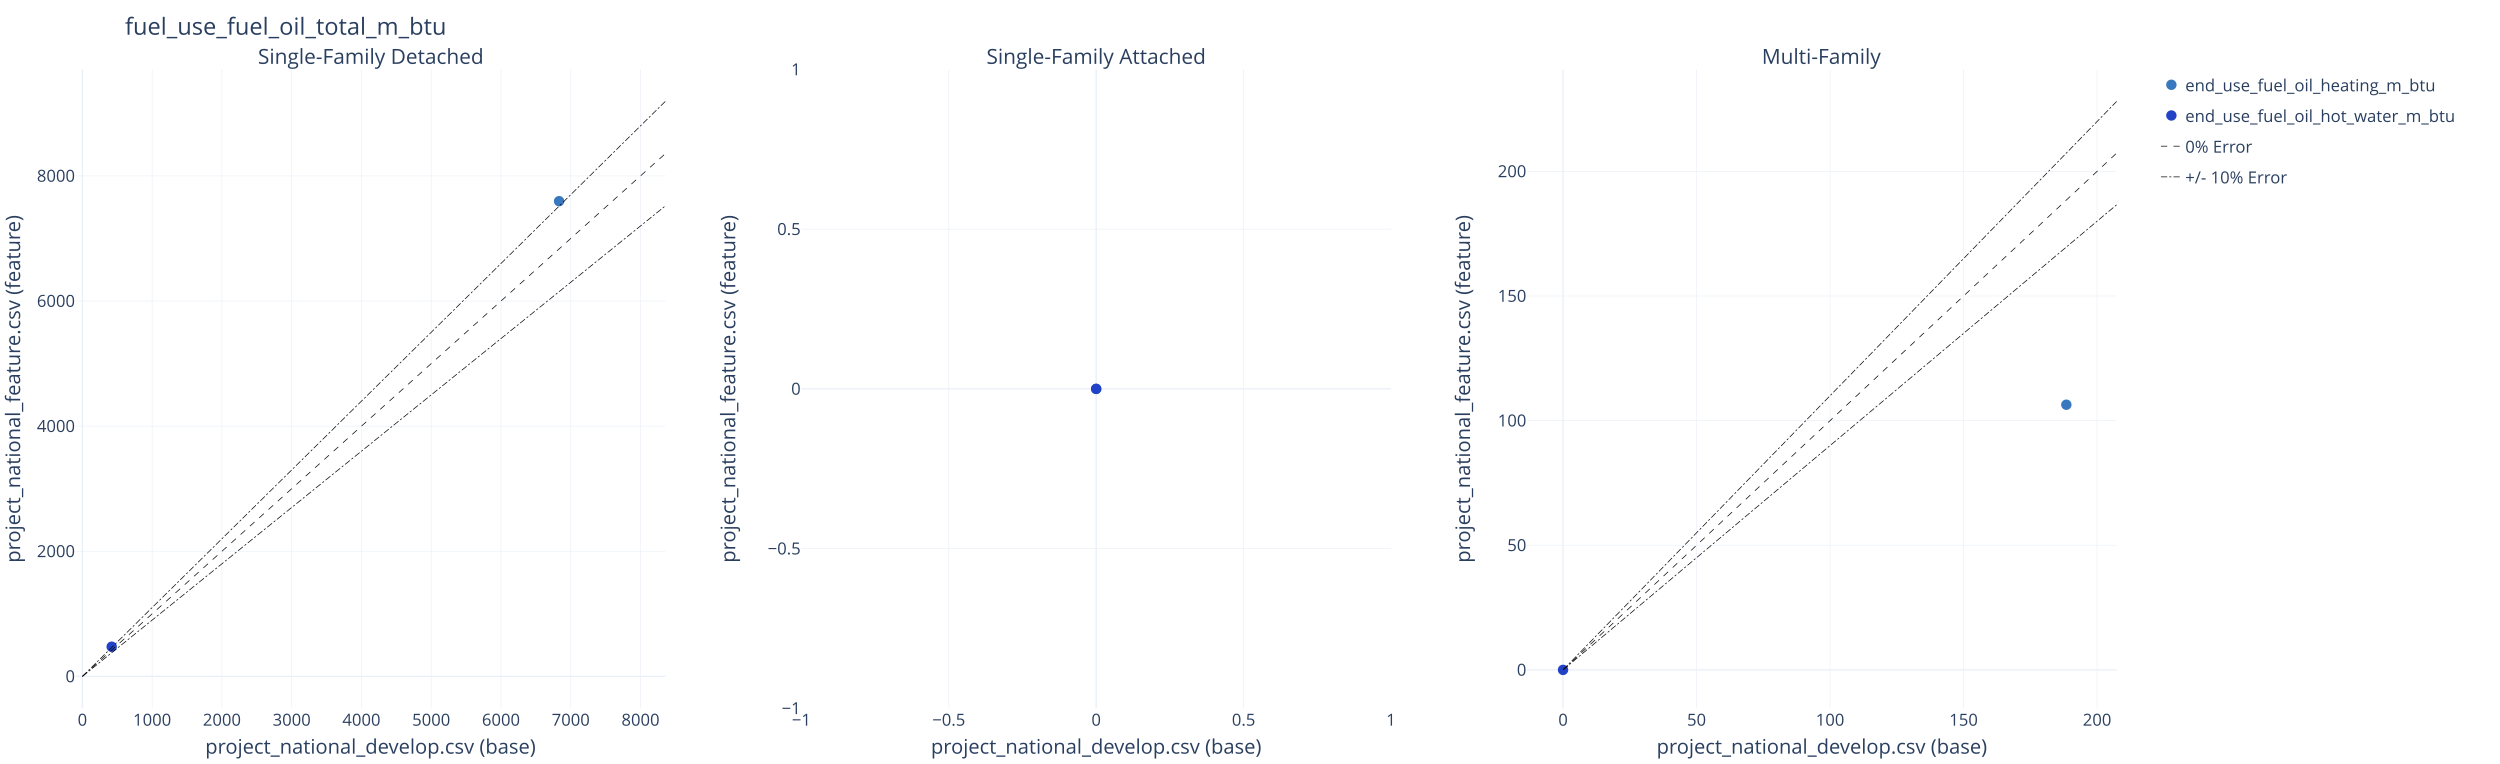
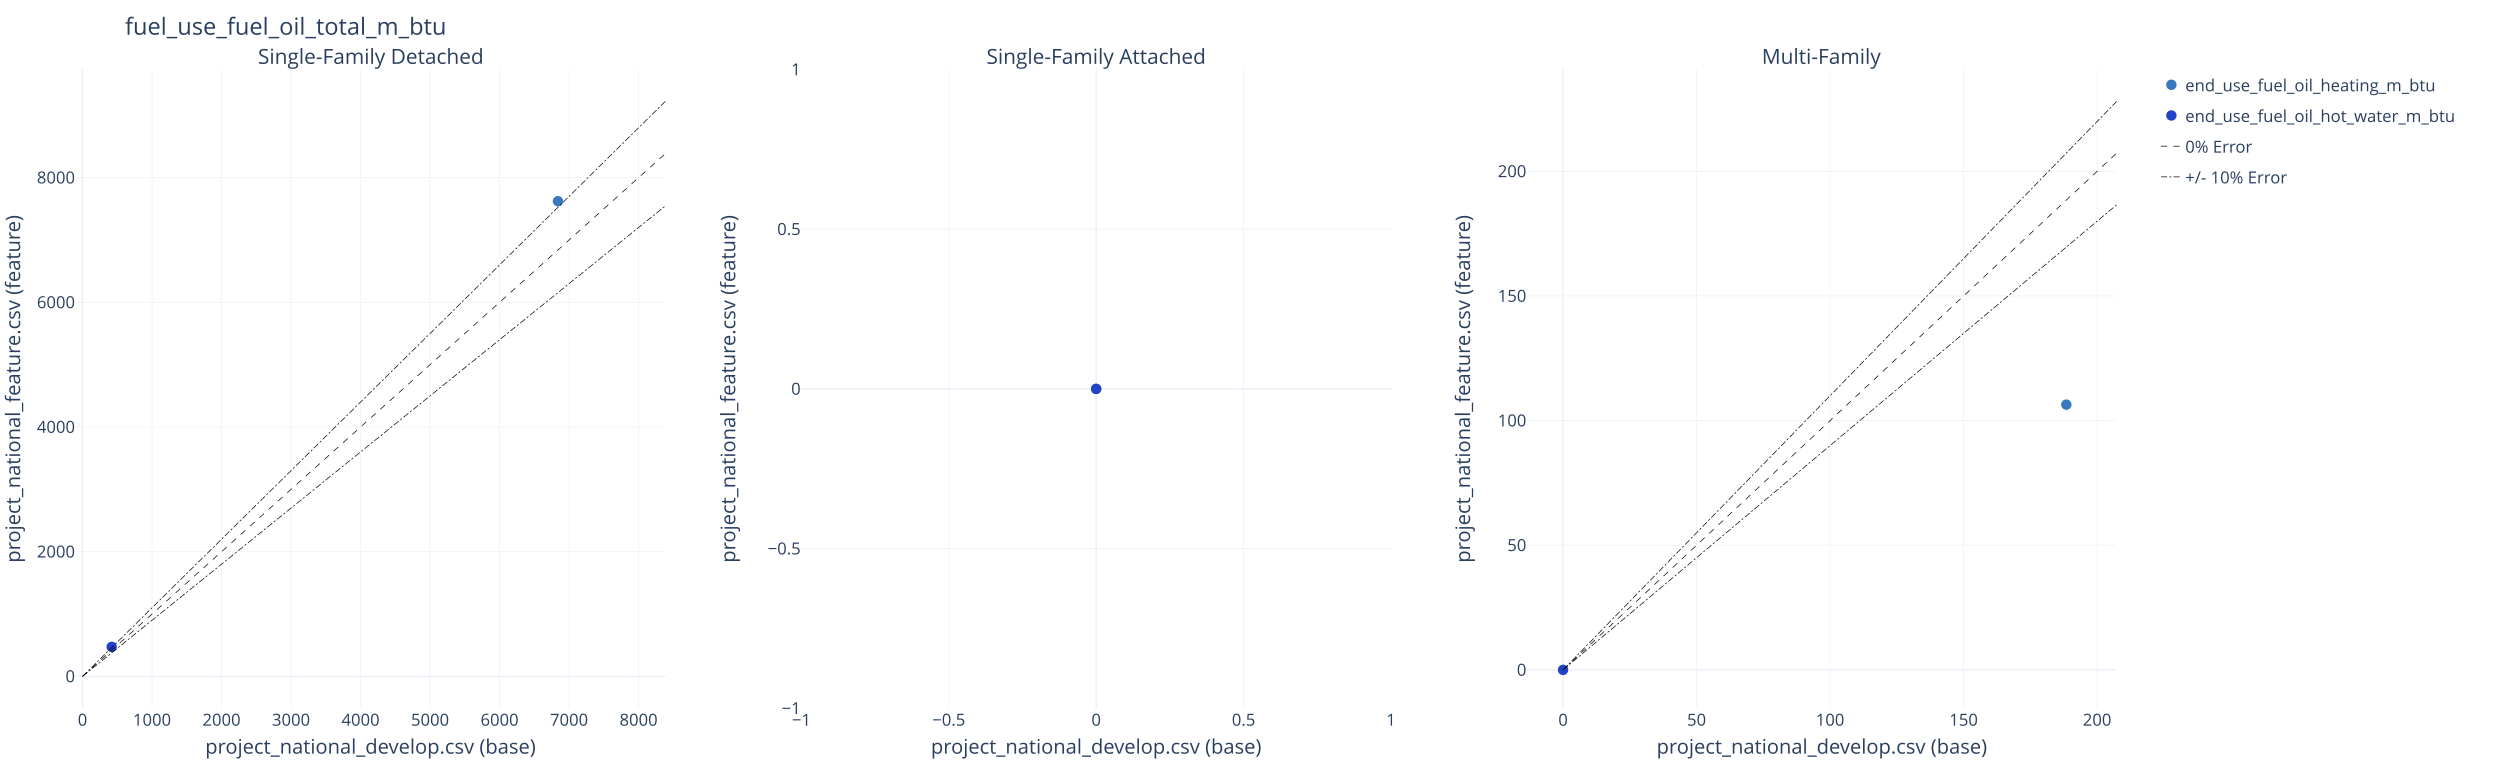
<svg xmlns="http://www.w3.org/2000/svg" class="main-svg" width="3600" height="1100" style="" viewBox="0 0 3600 1100">
  <rect x="0" y="0" width="3600" height="1100" style="fill: rgb(255, 255, 255); fill-opacity: 1;" />
-   <defs id="defs-e8cecf">
+   <defs id="defs-b708f5">
    <g class="clips">
-       <clipPath id="clipe8cecfxyplot" class="plotclip">
+       <clipPath id="clipb708f5xyplot" class="plotclip">
        <rect width="849.044" height="920" />
      </clipPath>
-       <clipPath id="clipe8cecfx2y2plot" class="plotclip">
+       <clipPath id="clipb708f5x2y2plot" class="plotclip">
        <rect width="849.044" height="920" />
      </clipPath>
-       <clipPath id="clipe8cecfx3y3plot" class="plotclip">
+       <clipPath id="clipb708f5x3y3plot" class="plotclip">
        <rect width="849.044" height="920" />
      </clipPath>
-       <clipPath class="axesclip" id="clipe8cecfx">
+       <clipPath class="axesclip" id="clipb708f5x">
        <rect x="109" y="0" width="849.044" height="1100" />
      </clipPath>
-       <clipPath class="axesclip" id="clipe8cecfy">
+       <clipPath class="axesclip" id="clipb708f5y">
        <rect x="0" y="100" width="3600" height="920" />
      </clipPath>
-       <clipPath class="axesclip" id="clipe8cecfxy">
+       <clipPath class="axesclip" id="clipb708f5xy">
        <rect x="109" y="100" width="849.044" height="920" />
      </clipPath>
-       <clipPath class="axesclip" id="clipe8cecfy2">
+       <clipPath class="axesclip" id="clipb708f5y2">
        <rect x="0" y="100" width="3600" height="920" />
      </clipPath>
-       <clipPath class="axesclip" id="clipe8cecfxy2">
+       <clipPath class="axesclip" id="clipb708f5xy2">
        <rect x="109" y="100" width="849.044" height="920" />
      </clipPath>
-       <clipPath class="axesclip" id="clipe8cecfy3">
+       <clipPath class="axesclip" id="clipb708f5y3">
        <rect x="0" y="100" width="3600" height="920" />
      </clipPath>
-       <clipPath class="axesclip" id="clipe8cecfxy3">
+       <clipPath class="axesclip" id="clipb708f5xy3">
        <rect x="109" y="100" width="849.044" height="920" />
      </clipPath>
-       <clipPath class="axesclip" id="clipe8cecfx2">
+       <clipPath class="axesclip" id="clipb708f5x2">
        <rect x="1153.978" y="0" width="849.044" height="1100" />
      </clipPath>
-       <clipPath class="axesclip" id="clipe8cecfx2y">
+       <clipPath class="axesclip" id="clipb708f5x2y">
        <rect x="1153.978" y="100" width="849.044" height="920" />
      </clipPath>
-       <clipPath class="axesclip" id="clipe8cecfx2y2">
+       <clipPath class="axesclip" id="clipb708f5x2y2">
        <rect x="1153.978" y="100" width="849.044" height="920" />
      </clipPath>
-       <clipPath class="axesclip" id="clipe8cecfx2y3">
+       <clipPath class="axesclip" id="clipb708f5x2y3">
        <rect x="1153.978" y="100" width="849.044" height="920" />
      </clipPath>
-       <clipPath class="axesclip" id="clipe8cecfx3">
+       <clipPath class="axesclip" id="clipb708f5x3">
        <rect x="2198.956" y="0" width="849.044" height="1100" />
      </clipPath>
-       <clipPath class="axesclip" id="clipe8cecfx3y">
+       <clipPath class="axesclip" id="clipb708f5x3y">
        <rect x="2198.956" y="100" width="849.044" height="920" />
      </clipPath>
-       <clipPath class="axesclip" id="clipe8cecfx3y2">
+       <clipPath class="axesclip" id="clipb708f5x3y2">
        <rect x="2198.956" y="100" width="849.044" height="920" />
      </clipPath>
-       <clipPath class="axesclip" id="clipe8cecfx3y3">
+       <clipPath class="axesclip" id="clipb708f5x3y3">
        <rect x="2198.956" y="100" width="849.044" height="920" />
      </clipPath>
    </g>
    <g class="gradients" />
  </defs>
  <g class="bglayer" />
  <g class="layer-below">
    <g class="imagelayer" />
    <g class="shapelayer" />
  </g>
  <g class="cartesianlayer">
    <g class="subplot xy">
      <g class="layer-subplot">
        <g class="shapelayer" />
        <g class="imagelayer" />
      </g>
      <g class="gridlayer">
        <g class="x">
-           <path class="xgrid crisp" transform="translate(219.1,0)" d="M0,100v920" style="stroke: rgb(235, 240, 248); stroke-opacity: 1; stroke-width: 1px;" />
-           <path class="xgrid crisp" transform="translate(319.56,0)" d="M0,100v920" style="stroke: rgb(235, 240, 248); stroke-opacity: 1; stroke-width: 1px;" />
-           <path class="xgrid crisp" transform="translate(420.02,0)" d="M0,100v920" style="stroke: rgb(235, 240, 248); stroke-opacity: 1; stroke-width: 1px;" />
-           <path class="xgrid crisp" transform="translate(520.48,0)" d="M0,100v920" style="stroke: rgb(235, 240, 248); stroke-opacity: 1; stroke-width: 1px;" />
-           <path class="xgrid crisp" transform="translate(620.94,0)" d="M0,100v920" style="stroke: rgb(235, 240, 248); stroke-opacity: 1; stroke-width: 1px;" />
-           <path class="xgrid crisp" transform="translate(721.4,0)" d="M0,100v920" style="stroke: rgb(235, 240, 248); stroke-opacity: 1; stroke-width: 1px;" />
-           <path class="xgrid crisp" transform="translate(821.86,0)" d="M0,100v920" style="stroke: rgb(235, 240, 248); stroke-opacity: 1; stroke-width: 1px;" />
-           <path class="xgrid crisp" transform="translate(922.32,0)" d="M0,100v920" style="stroke: rgb(235, 240, 248); stroke-opacity: 1; stroke-width: 1px;" />
+           <path class="xgrid crisp" transform="translate(218.91,0)" d="M0,100v920" style="stroke: rgb(235, 240, 248); stroke-opacity: 1; stroke-width: 1px;" />
+           <path class="xgrid crisp" transform="translate(319,0)" d="M0,100v920" style="stroke: rgb(235, 240, 248); stroke-opacity: 1; stroke-width: 1px;" />
+           <path class="xgrid crisp" transform="translate(419.09,0)" d="M0,100v920" style="stroke: rgb(235, 240, 248); stroke-opacity: 1; stroke-width: 1px;" />
+           <path class="xgrid crisp" transform="translate(519.18,0)" d="M0,100v920" style="stroke: rgb(235, 240, 248); stroke-opacity: 1; stroke-width: 1px;" />
+           <path class="xgrid crisp" transform="translate(619.27,0)" d="M0,100v920" style="stroke: rgb(235, 240, 248); stroke-opacity: 1; stroke-width: 1px;" />
+           <path class="xgrid crisp" transform="translate(719.36,0)" d="M0,100v920" style="stroke: rgb(235, 240, 248); stroke-opacity: 1; stroke-width: 1px;" />
+           <path class="xgrid crisp" transform="translate(819.45,0)" d="M0,100v920" style="stroke: rgb(235, 240, 248); stroke-opacity: 1; stroke-width: 1px;" />
+           <path class="xgrid crisp" transform="translate(919.54,0)" d="M0,100v920" style="stroke: rgb(235, 240, 248); stroke-opacity: 1; stroke-width: 1px;" />
        </g>
        <g class="y">
-           <path class="ygrid crisp" transform="translate(0,793.83)" d="M109,0h849.044" style="stroke: rgb(235, 240, 248); stroke-opacity: 1; stroke-width: 1px;" />
-           <path class="ygrid crisp" transform="translate(0,613.65)" d="M109,0h849.044" style="stroke: rgb(235, 240, 248); stroke-opacity: 1; stroke-width: 1px;" />
-           <path class="ygrid crisp" transform="translate(0,433.48)" d="M109,0h849.044" style="stroke: rgb(235, 240, 248); stroke-opacity: 1; stroke-width: 1px;" />
-           <path class="ygrid crisp" transform="translate(0,253.31)" d="M109,0h849.044" style="stroke: rgb(235, 240, 248); stroke-opacity: 1; stroke-width: 1px;" />
+           <path class="ygrid crisp" transform="translate(0,794.45)" d="M109,0h849.044" style="stroke: rgb(235, 240, 248); stroke-opacity: 1; stroke-width: 1px;" />
+           <path class="ygrid crisp" transform="translate(0,614.9)" d="M109,0h849.044" style="stroke: rgb(235, 240, 248); stroke-opacity: 1; stroke-width: 1px;" />
+           <path class="ygrid crisp" transform="translate(0,435.35)" d="M109,0h849.044" style="stroke: rgb(235, 240, 248); stroke-opacity: 1; stroke-width: 1px;" />
+           <path class="ygrid crisp" transform="translate(0,255.8)" d="M109,0h849.044" style="stroke: rgb(235, 240, 248); stroke-opacity: 1; stroke-width: 1px;" />
        </g>
      </g>
      <g class="zerolinelayer">
-         <path class="xzl zl crisp" transform="translate(118.64,0)" d="M0,100v920" style="stroke: rgb(235, 240, 248); stroke-opacity: 1; stroke-width: 2px;" />
+         <path class="xzl zl crisp" transform="translate(118.82,0)" d="M0,100v920" style="stroke: rgb(235, 240, 248); stroke-opacity: 1; stroke-width: 2px;" />
        <path class="yzl zl crisp" transform="translate(0,974)" d="M109,0h849.044" style="stroke: rgb(235, 240, 248); stroke-opacity: 1; stroke-width: 2px;" />
      </g>
      <path class="xlines-below" />
      <path class="ylines-below" />
      <g class="overlines-below" />
      <g class="xaxislayer-below" />
      <g class="yaxislayer-below" />
      <g class="overaxes-below" />
-       <g class="plot" transform="translate(109,100)" clip-path="url('#clipe8cecfxyplot')">
+       <g class="plot" transform="translate(109,100)" clip-path="url('#clipb708f5xyplot')">
        <g class="scatterlayer mlayer">
-           <g class="trace scatter trace7101db" style="stroke-miterlimit: 2; opacity: 1;">
+           <g class="trace scatter trace9c1d55" style="stroke-miterlimit: 2; opacity: 1;">
            <g class="fills" />
            <g class="errorbars" />
            <g class="lines" />
            <g class="points">
-               <path class="point" transform="translate(696.08,189.7)" d="M7.5,0A7.5,7.5 0 1,1 0,-7.5A7.5,7.5 0 0,1 7.5,0Z" style="opacity: 1; stroke-width: 0px; fill: rgb(55, 120, 191); fill-opacity: 1;" />
-             </g>
-             <g class="text" />
-           </g>
-           <g class="trace scatter tracee54016" style="stroke-miterlimit: 2; opacity: 1;">
+               <path class="point" transform="translate(694.44,189.7)" d="M7.5,0A7.5,7.5 0 1,1 0,-7.5A7.5,7.5 0 0,1 7.5,0Z" style="opacity: 1; stroke-width: 0px; fill: rgb(55, 120, 191); fill-opacity: 1;" />
+             </g>
+             <g class="text" />
+           </g>
+           <g class="trace scatter trace3501fe" style="stroke-miterlimit: 2; opacity: 1;">
            <g class="fills" />
            <g class="errorbars" />
            <g class="lines" />
            <g class="points">
-               <path class="point" transform="translate(51.83,831.26)" d="M7.5,0A7.5,7.5 0 1,1 0,-7.5A7.5,7.5 0 0,1 7.5,0Z" style="opacity: 1; stroke-width: 0px; fill: rgb(34, 66, 199); fill-opacity: 1;" />
-             </g>
-             <g class="text" />
-           </g>
-           <g class="trace scatter tracebeaf98" style="stroke-miterlimit: 2; opacity: 1;">
+               <path class="point" transform="translate(51.83,831.45)" d="M7.5,0A7.5,7.5 0 1,1 0,-7.5A7.5,7.5 0 0,1 7.5,0Z" style="opacity: 1; stroke-width: 0px; fill: rgb(34, 66, 199); fill-opacity: 1;" />
+             </g>
+             <g class="text" />
+           </g>
+           <g class="trace scatter tracef3c7f0" style="stroke-miterlimit: 2; opacity: 1;">
            <g class="fills" />
            <g class="errorbars" />
            <g class="lines">
-               <path class="js-line" d="M9.64,874L849.04,121.27" style="vector-effect: non-scaling-stroke; fill: none; stroke: rgb(0, 0, 0); stroke-opacity: 1; stroke-width: 1px; opacity: 1; stroke-dasharray: 9px, 9px;" />
-             </g>
-             <g class="points" />
-             <g class="text" />
-           </g>
-           <g class="trace scatter trace0ab196" style="stroke-miterlimit: 2; opacity: 1;">
+               <path class="js-line" d="M9.82,874L849.04,121.27" style="vector-effect: non-scaling-stroke; fill: none; stroke: rgb(0, 0, 0); stroke-opacity: 1; stroke-width: 1px; opacity: 1; stroke-dasharray: 9px, 9px;" />
+             </g>
+             <g class="points" />
+             <g class="text" />
+           </g>
+           <g class="trace scatter traceca726f" style="stroke-miterlimit: 2; opacity: 1;">
            <g class="fills" />
            <g class="errorbars" />
            <g class="lines">
-               <path class="js-line" d="M9.64,874L849.04,196.55" style="vector-effect: non-scaling-stroke; fill: none; stroke: rgb(0, 0, 0); stroke-opacity: 1; stroke-width: 1px; opacity: 1; stroke-dasharray: 9px, 3px, 3px, 3px;" />
-             </g>
-             <g class="points" />
-             <g class="text" />
-           </g>
-           <g class="trace scatter traced0ec8c" style="stroke-miterlimit: 2; opacity: 1;">
+               <path class="js-line" d="M9.82,874L849.04,196.55" style="vector-effect: non-scaling-stroke; fill: none; stroke: rgb(0, 0, 0); stroke-opacity: 1; stroke-width: 1px; opacity: 1; stroke-dasharray: 9px, 3px, 3px, 3px;" />
+             </g>
+             <g class="points" />
+             <g class="text" />
+           </g>
+           <g class="trace scatter trace04aed6" style="stroke-miterlimit: 2; opacity: 1;">
            <g class="fills" />
            <g class="errorbars" />
            <g class="lines">
-               <path class="js-line" d="M9.64,874L849.04,46" style="vector-effect: non-scaling-stroke; fill: none; stroke: rgb(0, 0, 0); stroke-opacity: 1; stroke-width: 1px; opacity: 1; stroke-dasharray: 9px, 3px, 3px, 3px;" />
+               <path class="js-line" d="M9.82,874L849.04,46" style="vector-effect: non-scaling-stroke; fill: none; stroke: rgb(0, 0, 0); stroke-opacity: 1; stroke-width: 1px; opacity: 1; stroke-dasharray: 9px, 3px, 3px, 3px;" />
            </g>
            <g class="points" />
            <g class="text" />
          </g>
        </g>
      </g>
      <g class="overplot" />
      <path class="xlines-above crisp" style="fill: none;" d="M0,0" />
      <path class="ylines-above crisp" style="fill: none;" d="M0,0" />
      <g class="overlines-above" />
      <g class="xaxislayer-above">
        <g class="xtick">
-           <text text-anchor="middle" x="0" y="1045" transform="translate(118.64,0)" style="font-family: 'Open Sans', verdana, arial, sans-serif; font-size: 24px; fill: rgb(42, 63, 95); fill-opacity: 1; white-space: pre;">0</text>
-         </g>
-         <g class="xtick">
-           <text text-anchor="middle" x="0" y="1045" transform="translate(219.1,0)" style="font-family: 'Open Sans', verdana, arial, sans-serif; font-size: 24px; fill: rgb(42, 63, 95); fill-opacity: 1; white-space: pre;">1000</text>
-         </g>
-         <g class="xtick">
-           <text text-anchor="middle" x="0" y="1045" transform="translate(319.56,0)" style="font-family: 'Open Sans', verdana, arial, sans-serif; font-size: 24px; fill: rgb(42, 63, 95); fill-opacity: 1; white-space: pre;">2000</text>
-         </g>
-         <g class="xtick">
-           <text text-anchor="middle" x="0" y="1045" transform="translate(420.02,0)" style="font-family: 'Open Sans', verdana, arial, sans-serif; font-size: 24px; fill: rgb(42, 63, 95); fill-opacity: 1; white-space: pre;">3000</text>
-         </g>
-         <g class="xtick">
-           <text text-anchor="middle" x="0" y="1045" transform="translate(520.48,0)" style="font-family: 'Open Sans', verdana, arial, sans-serif; font-size: 24px; fill: rgb(42, 63, 95); fill-opacity: 1; white-space: pre;">4000</text>
-         </g>
-         <g class="xtick">
-           <text text-anchor="middle" x="0" y="1045" transform="translate(620.94,0)" style="font-family: 'Open Sans', verdana, arial, sans-serif; font-size: 24px; fill: rgb(42, 63, 95); fill-opacity: 1; white-space: pre;">5000</text>
-         </g>
-         <g class="xtick">
-           <text text-anchor="middle" x="0" y="1045" transform="translate(721.4,0)" style="font-family: 'Open Sans', verdana, arial, sans-serif; font-size: 24px; fill: rgb(42, 63, 95); fill-opacity: 1; white-space: pre;">6000</text>
-         </g>
-         <g class="xtick">
-           <text text-anchor="middle" x="0" y="1045" transform="translate(821.86,0)" style="font-family: 'Open Sans', verdana, arial, sans-serif; font-size: 24px; fill: rgb(42, 63, 95); fill-opacity: 1; white-space: pre;">7000</text>
-         </g>
-         <g class="xtick">
-           <text text-anchor="middle" x="0" y="1045" transform="translate(922.32,0)" style="font-family: 'Open Sans', verdana, arial, sans-serif; font-size: 24px; fill: rgb(42, 63, 95); fill-opacity: 1; white-space: pre;">8000</text>
+           <text text-anchor="middle" x="0" y="1045" transform="translate(118.82,0)" style="font-family: 'Open Sans', verdana, arial, sans-serif; font-size: 24px; fill: rgb(42, 63, 95); fill-opacity: 1; white-space: pre;">0</text>
+         </g>
+         <g class="xtick">
+           <text text-anchor="middle" x="0" y="1045" transform="translate(218.91,0)" style="font-family: 'Open Sans', verdana, arial, sans-serif; font-size: 24px; fill: rgb(42, 63, 95); fill-opacity: 1; white-space: pre;">1000</text>
+         </g>
+         <g class="xtick">
+           <text text-anchor="middle" x="0" y="1045" transform="translate(319,0)" style="font-family: 'Open Sans', verdana, arial, sans-serif; font-size: 24px; fill: rgb(42, 63, 95); fill-opacity: 1; white-space: pre;">2000</text>
+         </g>
+         <g class="xtick">
+           <text text-anchor="middle" x="0" y="1045" transform="translate(419.09,0)" style="font-family: 'Open Sans', verdana, arial, sans-serif; font-size: 24px; fill: rgb(42, 63, 95); fill-opacity: 1; white-space: pre;">3000</text>
+         </g>
+         <g class="xtick">
+           <text text-anchor="middle" x="0" y="1045" transform="translate(519.18,0)" style="font-family: 'Open Sans', verdana, arial, sans-serif; font-size: 24px; fill: rgb(42, 63, 95); fill-opacity: 1; white-space: pre;">4000</text>
+         </g>
+         <g class="xtick">
+           <text text-anchor="middle" x="0" y="1045" transform="translate(619.27,0)" style="font-family: 'Open Sans', verdana, arial, sans-serif; font-size: 24px; fill: rgb(42, 63, 95); fill-opacity: 1; white-space: pre;">5000</text>
+         </g>
+         <g class="xtick">
+           <text text-anchor="middle" x="0" y="1045" transform="translate(719.36,0)" style="font-family: 'Open Sans', verdana, arial, sans-serif; font-size: 24px; fill: rgb(42, 63, 95); fill-opacity: 1; white-space: pre;">6000</text>
+         </g>
+         <g class="xtick">
+           <text text-anchor="middle" x="0" y="1045" transform="translate(819.45,0)" style="font-family: 'Open Sans', verdana, arial, sans-serif; font-size: 24px; fill: rgb(42, 63, 95); fill-opacity: 1; white-space: pre;">7000</text>
+         </g>
+         <g class="xtick">
+           <text text-anchor="middle" x="0" y="1045" transform="translate(919.54,0)" style="font-family: 'Open Sans', verdana, arial, sans-serif; font-size: 24px; fill: rgb(42, 63, 95); fill-opacity: 1; white-space: pre;">8000</text>
        </g>
      </g>
      <g class="yaxislayer-above">
        <g class="ytick">
          <text text-anchor="end" x="108" y="8.4" transform="translate(0,974)" style="font-family: 'Open Sans', verdana, arial, sans-serif; font-size: 24px; fill: rgb(42, 63, 95); fill-opacity: 1; white-space: pre;">0</text>
        </g>
        <g class="ytick">
-           <text text-anchor="end" x="108" y="8.4" transform="translate(0,793.83)" style="font-family: 'Open Sans', verdana, arial, sans-serif; font-size: 24px; fill: rgb(42, 63, 95); fill-opacity: 1; white-space: pre;">2000</text>
+           <text text-anchor="end" x="108" y="8.4" transform="translate(0,794.45)" style="font-family: 'Open Sans', verdana, arial, sans-serif; font-size: 24px; fill: rgb(42, 63, 95); fill-opacity: 1; white-space: pre;">2000</text>
        </g>
        <g class="ytick">
-           <text text-anchor="end" x="108" y="8.4" transform="translate(0,613.65)" style="font-family: 'Open Sans', verdana, arial, sans-serif; font-size: 24px; fill: rgb(42, 63, 95); fill-opacity: 1; white-space: pre;">4000</text>
+           <text text-anchor="end" x="108" y="8.4" transform="translate(0,614.9)" style="font-family: 'Open Sans', verdana, arial, sans-serif; font-size: 24px; fill: rgb(42, 63, 95); fill-opacity: 1; white-space: pre;">4000</text>
        </g>
        <g class="ytick">
-           <text text-anchor="end" x="108" y="8.4" transform="translate(0,433.48)" style="font-family: 'Open Sans', verdana, arial, sans-serif; font-size: 24px; fill: rgb(42, 63, 95); fill-opacity: 1; white-space: pre;">6000</text>
+           <text text-anchor="end" x="108" y="8.4" transform="translate(0,435.35)" style="font-family: 'Open Sans', verdana, arial, sans-serif; font-size: 24px; fill: rgb(42, 63, 95); fill-opacity: 1; white-space: pre;">6000</text>
        </g>
        <g class="ytick">
-           <text text-anchor="end" x="108" y="8.4" transform="translate(0,253.31)" style="font-family: 'Open Sans', verdana, arial, sans-serif; font-size: 24px; fill: rgb(42, 63, 95); fill-opacity: 1; white-space: pre;">8000</text>
+           <text text-anchor="end" x="108" y="8.4" transform="translate(0,255.8)" style="font-family: 'Open Sans', verdana, arial, sans-serif; font-size: 24px; fill: rgb(42, 63, 95); fill-opacity: 1; white-space: pre;">8000</text>
        </g>
      </g>
      <g class="overaxes-above" />
    </g>
    <g class="subplot x2y2">
      <g class="layer-subplot">
        <g class="shapelayer" />
        <g class="imagelayer" />
      </g>
      <g class="gridlayer">
        <g class="x2">
          <path class="x2grid crisp" transform="translate(1366.238,0)" d="M0,100v920" style="stroke: rgb(235, 240, 248); stroke-opacity: 1; stroke-width: 1px;" />
          <path class="x2grid crisp" transform="translate(1790.758,0)" d="M0,100v920" style="stroke: rgb(235, 240, 248); stroke-opacity: 1; stroke-width: 1px;" />
        </g>
        <g class="y2">
          <path class="y2grid crisp" transform="translate(0,790)" d="M1153.978,0h849.044" style="stroke: rgb(235, 240, 248); stroke-opacity: 1; stroke-width: 1px;" />
          <path class="y2grid crisp" transform="translate(0,330)" d="M1153.978,0h849.044" style="stroke: rgb(235, 240, 248); stroke-opacity: 1; stroke-width: 1px;" />
        </g>
      </g>
      <g class="zerolinelayer">
        <path class="x2zl zl crisp" transform="translate(1578.498,0)" d="M0,100v920" style="stroke: rgb(235, 240, 248); stroke-opacity: 1; stroke-width: 2px;" />
        <path class="y2zl zl crisp" transform="translate(0,560)" d="M1153.978,0h849.044" style="stroke: rgb(235, 240, 248); stroke-opacity: 1; stroke-width: 2px;" />
      </g>
      <path class="xlines-below" />
      <path class="ylines-below" />
      <g class="overlines-below" />
      <g class="xaxislayer-below" />
      <g class="yaxislayer-below" />
      <g class="overaxes-below" />
-       <g class="plot" transform="translate(1153.978,100)" clip-path="url('#clipe8cecfx2y2plot')">
+       <g class="plot" transform="translate(1153.978,100)" clip-path="url('#clipb708f5x2y2plot')">
        <g class="scatterlayer mlayer">
-           <g class="trace scatter trace5dc8b9" style="stroke-miterlimit: 2; opacity: 1;">
+           <g class="trace scatter trace40bff6" style="stroke-miterlimit: 2; opacity: 1;">
            <g class="fills" />
            <g class="errorbars" />
            <g class="lines" />
            <g class="points">
              <path class="point" transform="translate(424.52,460)" d="M7.5,0A7.5,7.5 0 1,1 0,-7.5A7.5,7.5 0 0,1 7.5,0Z" style="opacity: 1; stroke-width: 0px; fill: rgb(55, 120, 191); fill-opacity: 1;" />
            </g>
            <g class="text" />
          </g>
-           <g class="trace scatter trace4090a9" style="stroke-miterlimit: 2; opacity: 1;">
+           <g class="trace scatter trace524cc1" style="stroke-miterlimit: 2; opacity: 1;">
            <g class="fills" />
            <g class="errorbars" />
            <g class="lines" />
            <g class="points">
              <path class="point" transform="translate(424.52,460)" d="M7.5,0A7.5,7.5 0 1,1 0,-7.5A7.5,7.5 0 0,1 7.5,0Z" style="opacity: 1; stroke-width: 0px; fill: rgb(34, 66, 199); fill-opacity: 1;" />
            </g>
            <g class="text" />
          </g>
-           <g class="trace scatter trace2cc529" style="stroke-miterlimit: 2; opacity: 1;">
-             <g class="fills" />
-             <g class="errorbars" />
-             <g class="lines" />
-             <g class="points" />
-             <g class="text" />
-           </g>
-           <g class="trace scatter tracea9160c" style="stroke-miterlimit: 2; opacity: 1;">
-             <g class="fills" />
-             <g class="errorbars" />
-             <g class="lines" />
-             <g class="points" />
-             <g class="text" />
-           </g>
-           <g class="trace scatter trace54e14a" style="stroke-miterlimit: 2; opacity: 1;">
+           <g class="trace scatter traced4e7d9" style="stroke-miterlimit: 2; opacity: 1;">
+             <g class="fills" />
+             <g class="errorbars" />
+             <g class="lines" />
+             <g class="points" />
+             <g class="text" />
+           </g>
+           <g class="trace scatter trace69b83c" style="stroke-miterlimit: 2; opacity: 1;">
+             <g class="fills" />
+             <g class="errorbars" />
+             <g class="lines" />
+             <g class="points" />
+             <g class="text" />
+           </g>
+           <g class="trace scatter trace754033" style="stroke-miterlimit: 2; opacity: 1;">
            <g class="fills" />
            <g class="errorbars" />
            <g class="lines" />
            <g class="points" />
            <g class="text" />
          </g>
        </g>
      </g>
      <g class="overplot" />
      <path class="xlines-above crisp" style="fill: none;" d="M0,0" />
      <path class="ylines-above crisp" style="fill: none;" d="M0,0" />
      <g class="overlines-above" />
      <g class="xaxislayer-above">
        <g class="x2tick">
          <text text-anchor="middle" x="0" y="1045" transform="translate(1153.978,0)" style="font-family: 'Open Sans', verdana, arial, sans-serif; font-size: 24px; fill: rgb(42, 63, 95); fill-opacity: 1; white-space: pre;">−1</text>
        </g>
        <g class="x2tick">
          <text text-anchor="middle" x="0" y="1045" transform="translate(1366.238,0)" style="font-family: 'Open Sans', verdana, arial, sans-serif; font-size: 24px; fill: rgb(42, 63, 95); fill-opacity: 1; white-space: pre;">−0.5</text>
        </g>
        <g class="x2tick">
          <text text-anchor="middle" x="0" y="1045" transform="translate(1578.498,0)" style="font-family: 'Open Sans', verdana, arial, sans-serif; font-size: 24px; fill: rgb(42, 63, 95); fill-opacity: 1; white-space: pre;">0</text>
        </g>
        <g class="x2tick">
          <text text-anchor="middle" x="0" y="1045" transform="translate(1790.758,0)" style="font-family: 'Open Sans', verdana, arial, sans-serif; font-size: 24px; fill: rgb(42, 63, 95); fill-opacity: 1; white-space: pre;">0.5</text>
        </g>
        <g class="x2tick">
          <text text-anchor="middle" x="0" y="1045" transform="translate(2003.018,0)" style="font-family: 'Open Sans', verdana, arial, sans-serif; font-size: 24px; fill: rgb(42, 63, 95); fill-opacity: 1; white-space: pre;">1</text>
        </g>
      </g>
      <g class="yaxislayer-above">
        <g class="y2tick">
          <text text-anchor="end" x="1152.978" y="8.4" transform="translate(0,1020)" style="font-family: 'Open Sans', verdana, arial, sans-serif; font-size: 24px; fill: rgb(42, 63, 95); fill-opacity: 1; white-space: pre;">−1</text>
        </g>
        <g class="y2tick">
          <text text-anchor="end" x="1152.978" y="8.4" transform="translate(0,790)" style="font-family: 'Open Sans', verdana, arial, sans-serif; font-size: 24px; fill: rgb(42, 63, 95); fill-opacity: 1; white-space: pre;">−0.5</text>
        </g>
        <g class="y2tick">
          <text text-anchor="end" x="1152.978" y="8.4" transform="translate(0,560)" style="font-family: 'Open Sans', verdana, arial, sans-serif; font-size: 24px; fill: rgb(42, 63, 95); fill-opacity: 1; white-space: pre;">0</text>
        </g>
        <g class="y2tick">
          <text text-anchor="end" x="1152.978" y="8.4" transform="translate(0,330)" style="font-family: 'Open Sans', verdana, arial, sans-serif; font-size: 24px; fill: rgb(42, 63, 95); fill-opacity: 1; white-space: pre;">0.5</text>
        </g>
        <g class="y2tick">
          <text text-anchor="end" x="1152.978" y="8.4" transform="translate(0,100)" style="font-family: 'Open Sans', verdana, arial, sans-serif; font-size: 24px; fill: rgb(42, 63, 95); fill-opacity: 1; white-space: pre;">1</text>
        </g>
      </g>
      <g class="overaxes-above" />
    </g>
    <g class="subplot x3y3">
      <g class="layer-subplot">
        <g class="shapelayer" />
        <g class="imagelayer" />
      </g>
      <g class="gridlayer">
        <g class="x3">
-           <path class="x3grid crisp" transform="translate(2443.036,0)" d="M0,100v920" style="stroke: rgb(235, 240, 248); stroke-opacity: 1; stroke-width: 1px;" />
-           <path class="x3grid crisp" transform="translate(2635.286,0)" d="M0,100v920" style="stroke: rgb(235, 240, 248); stroke-opacity: 1; stroke-width: 1px;" />
-           <path class="x3grid crisp" transform="translate(2827.536,0)" d="M0,100v920" style="stroke: rgb(235, 240, 248); stroke-opacity: 1; stroke-width: 1px;" />
-           <path class="x3grid crisp" transform="translate(3019.786,0)" d="M0,100v920" style="stroke: rgb(235, 240, 248); stroke-opacity: 1; stroke-width: 1px;" />
+           <path class="x3grid crisp" transform="translate(2443.046,0)" d="M0,100v920" style="stroke: rgb(235, 240, 248); stroke-opacity: 1; stroke-width: 1px;" />
+           <path class="x3grid crisp" transform="translate(2635.306,0)" d="M0,100v920" style="stroke: rgb(235, 240, 248); stroke-opacity: 1; stroke-width: 1px;" />
+           <path class="x3grid crisp" transform="translate(2827.566,0)" d="M0,100v920" style="stroke: rgb(235, 240, 248); stroke-opacity: 1; stroke-width: 1px;" />
+           <path class="x3grid crisp" transform="translate(3019.826,0)" d="M0,100v920" style="stroke: rgb(235, 240, 248); stroke-opacity: 1; stroke-width: 1px;" />
        </g>
        <g class="y3">
-           <path class="y3grid crisp" transform="translate(0,785.16)" d="M2198.956,0h849.044" style="stroke: rgb(235, 240, 248); stroke-opacity: 1; stroke-width: 1px;" />
-           <path class="y3grid crisp" transform="translate(0,605.69)" d="M2198.956,0h849.044" style="stroke: rgb(235, 240, 248); stroke-opacity: 1; stroke-width: 1px;" />
-           <path class="y3grid crisp" transform="translate(0,426.22)" d="M2198.956,0h849.044" style="stroke: rgb(235, 240, 248); stroke-opacity: 1; stroke-width: 1px;" />
-           <path class="y3grid crisp" transform="translate(0,246.76)" d="M2198.956,0h849.044" style="stroke: rgb(235, 240, 248); stroke-opacity: 1; stroke-width: 1px;" />
+           <path class="y3grid crisp" transform="translate(0,785.15)" d="M2198.956,0h849.044" style="stroke: rgb(235, 240, 248); stroke-opacity: 1; stroke-width: 1px;" />
+           <path class="y3grid crisp" transform="translate(0,605.67)" d="M2198.956,0h849.044" style="stroke: rgb(235, 240, 248); stroke-opacity: 1; stroke-width: 1px;" />
+           <path class="y3grid crisp" transform="translate(0,426.2)" d="M2198.956,0h849.044" style="stroke: rgb(235, 240, 248); stroke-opacity: 1; stroke-width: 1px;" />
+           <path class="y3grid crisp" transform="translate(0,246.72)" d="M2198.956,0h849.044" style="stroke: rgb(235, 240, 248); stroke-opacity: 1; stroke-width: 1px;" />
        </g>
      </g>
      <g class="zerolinelayer">
        <path class="x3zl zl crisp" transform="translate(2250.786,0)" d="M0,100v920" style="stroke: rgb(235, 240, 248); stroke-opacity: 1; stroke-width: 2px;" />
        <path class="y3zl zl crisp" transform="translate(0,964.63)" d="M2198.956,0h849.044" style="stroke: rgb(235, 240, 248); stroke-opacity: 1; stroke-width: 2px;" />
      </g>
      <path class="xlines-below" />
      <path class="ylines-below" />
      <g class="overlines-below" />
      <g class="xaxislayer-below" />
      <g class="yaxislayer-below" />
      <g class="overaxes-below" />
-       <g class="plot" transform="translate(2198.956,100)" clip-path="url('#clipe8cecfx3y3plot')">
+       <g class="plot" transform="translate(2198.956,100)" clip-path="url('#clipb708f5x3y3plot')">
        <g class="scatterlayer mlayer">
-           <g class="trace scatter trace0f37f4" style="stroke-miterlimit: 2; opacity: 1;">
+           <g class="trace scatter trace166fca" style="stroke-miterlimit: 2; opacity: 1;">
            <g class="fills" />
            <g class="errorbars" />
            <g class="lines" />
            <g class="points">
-               <path class="point" transform="translate(776.57,482.79)" d="M7.5,0A7.5,7.5 0 1,1 0,-7.5A7.5,7.5 0 0,1 7.5,0Z" style="opacity: 1; stroke-width: 0px; fill: rgb(55, 120, 191); fill-opacity: 1;" />
-             </g>
-             <g class="text" />
-           </g>
-           <g class="trace scatter trace5e9e55" style="stroke-miterlimit: 2; opacity: 1;">
+               <path class="point" transform="translate(776.57,482.66)" d="M7.5,0A7.5,7.5 0 1,1 0,-7.5A7.5,7.5 0 0,1 7.5,0Z" style="opacity: 1; stroke-width: 0px; fill: rgb(55, 120, 191); fill-opacity: 1;" />
+             </g>
+             <g class="text" />
+           </g>
+           <g class="trace scatter traced75b41" style="stroke-miterlimit: 2; opacity: 1;">
            <g class="fills" />
            <g class="errorbars" />
            <g class="lines" />
            <g class="points">
              <path class="point" transform="translate(51.83,864.63)" d="M7.5,0A7.5,7.5 0 1,1 0,-7.5A7.5,7.5 0 0,1 7.5,0Z" style="opacity: 1; stroke-width: 0px; fill: rgb(34, 66, 199); fill-opacity: 1;" />
            </g>
            <g class="text" />
          </g>
-           <g class="trace scatter trace16f208" style="stroke-miterlimit: 2; opacity: 1;">
+           <g class="trace scatter tracedaad4f" style="stroke-miterlimit: 2; opacity: 1;">
            <g class="fills" />
            <g class="errorbars" />
            <g class="lines">
              <path class="js-line" d="M51.83,864.63L849.04,120.42" style="vector-effect: non-scaling-stroke; fill: none; stroke: rgb(0, 0, 0); stroke-opacity: 1; stroke-width: 1px; opacity: 1; stroke-dasharray: 9px, 9px;" />
            </g>
            <g class="points" />
            <g class="text" />
          </g>
-           <g class="trace scatter tracecafc8b" style="stroke-miterlimit: 2; opacity: 1;">
+           <g class="trace scatter trace06f1a7" style="stroke-miterlimit: 2; opacity: 1;">
            <g class="fills" />
            <g class="errorbars" />
            <g class="lines">
              <path class="js-line" d="M51.83,864.63L849.04,194.84" style="vector-effect: non-scaling-stroke; fill: none; stroke: rgb(0, 0, 0); stroke-opacity: 1; stroke-width: 1px; opacity: 1; stroke-dasharray: 9px, 3px, 3px, 3px;" />
            </g>
            <g class="points" />
            <g class="text" />
          </g>
-           <g class="trace scatter traced6a481" style="stroke-miterlimit: 2; opacity: 1;">
+           <g class="trace scatter trace3c82c8" style="stroke-miterlimit: 2; opacity: 1;">
            <g class="fills" />
            <g class="errorbars" />
            <g class="lines">
              <path class="js-line" d="M51.83,864.63L849.04,46" style="vector-effect: non-scaling-stroke; fill: none; stroke: rgb(0, 0, 0); stroke-opacity: 1; stroke-width: 1px; opacity: 1; stroke-dasharray: 9px, 3px, 3px, 3px;" />
            </g>
            <g class="points" />
            <g class="text" />
          </g>
        </g>
      </g>
      <g class="overplot" />
      <path class="xlines-above crisp" style="fill: none;" d="M0,0" />
      <path class="ylines-above crisp" style="fill: none;" d="M0,0" />
      <g class="overlines-above" />
      <g class="xaxislayer-above">
        <g class="x3tick">
          <text text-anchor="middle" x="0" y="1045" transform="translate(2250.786,0)" style="font-family: 'Open Sans', verdana, arial, sans-serif; font-size: 24px; fill: rgb(42, 63, 95); fill-opacity: 1; white-space: pre;">0</text>
        </g>
        <g class="x3tick">
-           <text text-anchor="middle" x="0" y="1045" transform="translate(2443.036,0)" style="font-family: 'Open Sans', verdana, arial, sans-serif; font-size: 24px; fill: rgb(42, 63, 95); fill-opacity: 1; white-space: pre;">50</text>
+           <text text-anchor="middle" x="0" y="1045" transform="translate(2443.046,0)" style="font-family: 'Open Sans', verdana, arial, sans-serif; font-size: 24px; fill: rgb(42, 63, 95); fill-opacity: 1; white-space: pre;">50</text>
        </g>
        <g class="x3tick">
-           <text text-anchor="middle" x="0" y="1045" transform="translate(2635.286,0)" style="font-family: 'Open Sans', verdana, arial, sans-serif; font-size: 24px; fill: rgb(42, 63, 95); fill-opacity: 1; white-space: pre;">100</text>
+           <text text-anchor="middle" x="0" y="1045" transform="translate(2635.306,0)" style="font-family: 'Open Sans', verdana, arial, sans-serif; font-size: 24px; fill: rgb(42, 63, 95); fill-opacity: 1; white-space: pre;">100</text>
        </g>
        <g class="x3tick">
-           <text text-anchor="middle" x="0" y="1045" transform="translate(2827.536,0)" style="font-family: 'Open Sans', verdana, arial, sans-serif; font-size: 24px; fill: rgb(42, 63, 95); fill-opacity: 1; white-space: pre;">150</text>
+           <text text-anchor="middle" x="0" y="1045" transform="translate(2827.566,0)" style="font-family: 'Open Sans', verdana, arial, sans-serif; font-size: 24px; fill: rgb(42, 63, 95); fill-opacity: 1; white-space: pre;">150</text>
        </g>
        <g class="x3tick">
-           <text text-anchor="middle" x="0" y="1045" transform="translate(3019.786,0)" style="font-family: 'Open Sans', verdana, arial, sans-serif; font-size: 24px; fill: rgb(42, 63, 95); fill-opacity: 1; white-space: pre;">200</text>
+           <text text-anchor="middle" x="0" y="1045" transform="translate(3019.826,0)" style="font-family: 'Open Sans', verdana, arial, sans-serif; font-size: 24px; fill: rgb(42, 63, 95); fill-opacity: 1; white-space: pre;">200</text>
        </g>
      </g>
      <g class="yaxislayer-above">
        <g class="y3tick">
          <text text-anchor="end" x="2197.956" y="8.4" transform="translate(0,964.63)" style="font-family: 'Open Sans', verdana, arial, sans-serif; font-size: 24px; fill: rgb(42, 63, 95); fill-opacity: 1; white-space: pre;">0</text>
        </g>
        <g class="y3tick">
-           <text text-anchor="end" x="2197.956" y="8.4" transform="translate(0,785.16)" style="font-family: 'Open Sans', verdana, arial, sans-serif; font-size: 24px; fill: rgb(42, 63, 95); fill-opacity: 1; white-space: pre;">50</text>
+           <text text-anchor="end" x="2197.956" y="8.4" transform="translate(0,785.15)" style="font-family: 'Open Sans', verdana, arial, sans-serif; font-size: 24px; fill: rgb(42, 63, 95); fill-opacity: 1; white-space: pre;">50</text>
        </g>
        <g class="y3tick">
-           <text text-anchor="end" x="2197.956" y="8.4" transform="translate(0,605.69)" style="font-family: 'Open Sans', verdana, arial, sans-serif; font-size: 24px; fill: rgb(42, 63, 95); fill-opacity: 1; white-space: pre;">100</text>
+           <text text-anchor="end" x="2197.956" y="8.4" transform="translate(0,605.67)" style="font-family: 'Open Sans', verdana, arial, sans-serif; font-size: 24px; fill: rgb(42, 63, 95); fill-opacity: 1; white-space: pre;">100</text>
        </g>
        <g class="y3tick">
-           <text text-anchor="end" x="2197.956" y="8.4" transform="translate(0,426.22)" style="font-family: 'Open Sans', verdana, arial, sans-serif; font-size: 24px; fill: rgb(42, 63, 95); fill-opacity: 1; white-space: pre;">150</text>
+           <text text-anchor="end" x="2197.956" y="8.4" transform="translate(0,426.2)" style="font-family: 'Open Sans', verdana, arial, sans-serif; font-size: 24px; fill: rgb(42, 63, 95); fill-opacity: 1; white-space: pre;">150</text>
        </g>
        <g class="y3tick">
-           <text text-anchor="end" x="2197.956" y="8.4" transform="translate(0,246.76)" style="font-family: 'Open Sans', verdana, arial, sans-serif; font-size: 24px; fill: rgb(42, 63, 95); fill-opacity: 1; white-space: pre;">200</text>
+           <text text-anchor="end" x="2197.956" y="8.4" transform="translate(0,246.72)" style="font-family: 'Open Sans', verdana, arial, sans-serif; font-size: 24px; fill: rgb(42, 63, 95); fill-opacity: 1; white-space: pre;">200</text>
        </g>
      </g>
      <g class="overaxes-above" />
    </g>
  </g>
  <g class="polarlayer" />
  <g class="ternarylayer" />
  <g class="geolayer" />
  <g class="funnelarealayer" />
  <g class="pielayer" />
  <g class="treemaplayer" />
  <g class="sunburstlayer" />
  <g class="glimages" />
-   <defs id="topdefs-e8cecf">
+   <defs id="topdefs-b708f5">
    <g class="clips" />
-     <clipPath id="legende8cecf">
+     <clipPath id="legendb708f5">
      <rect width="481" height="177" x="0" y="0" />
    </clipPath>
  </defs>
  <g class="layer-above">
    <g class="imagelayer" />
    <g class="shapelayer" />
  </g>
  <g class="infolayer">
    <g class="legend" pointer-events="all" transform="translate(3106.78,100)">
      <rect class="bg" shape-rendering="crispEdges" style="stroke: rgb(68, 68, 68); stroke-opacity: 1; fill: rgb(255, 255, 255); fill-opacity: 1; stroke-width: 0px;" width="481" height="177" x="0" y="0" />
-       <g class="scrollbox" transform="" clip-path="url('#legende8cecf')">
+       <g class="scrollbox" transform="" clip-path="url('#legendb708f5')">
        <g class="groups" transform="">
          <g class="traces" style="opacity: 1;" transform="translate(0,22.1)">
            <text class="legendtext" text-anchor="start" x="40" y="9.36" style="font-family: 'Open Sans', verdana, arial, sans-serif; font-size: 24px; fill: rgb(42, 63, 95); fill-opacity: 1; white-space: pre;">end_use_fuel_oil_heating_m_btu</text>
            <g class="layers" style="opacity: 1;">
              <g class="legendfill" />
              <g class="legendlines" />
              <g class="legendsymbols">
                <g class="legendpoints">
                  <path class="scatterpts" transform="translate(20,0)" d="M7.5,0A7.5,7.5 0 1,1 0,-7.5A7.5,7.5 0 0,1 7.5,0Z" style="opacity: 1; stroke-width: 0px; fill: rgb(55, 120, 191); fill-opacity: 1;" />
                </g>
              </g>
            </g>
            <rect class="legendtoggle" x="0" y="-17.1" width="475.453" height="34.2" style="fill: rgb(0, 0, 0); fill-opacity: 0;" />
          </g>
        </g>
        <g class="groups" transform="translate(0,10)">
          <g class="traces" style="opacity: 1;" transform="translate(0,56.3)">
            <text class="legendtext" text-anchor="start" x="40" y="9.36" style="font-family: 'Open Sans', verdana, arial, sans-serif; font-size: 24px; fill: rgb(42, 63, 95); fill-opacity: 1; white-space: pre;">end_use_fuel_oil_hot_water_m_btu</text>
            <g class="layers" style="opacity: 1;">
              <g class="legendfill" />
              <g class="legendlines" />
              <g class="legendsymbols">
                <g class="legendpoints">
                  <path class="scatterpts" transform="translate(20,0)" d="M7.5,0A7.5,7.5 0 1,1 0,-7.5A7.5,7.5 0 0,1 7.5,0Z" style="opacity: 1; stroke-width: 0px; fill: rgb(34, 66, 199); fill-opacity: 1;" />
                </g>
              </g>
            </g>
            <rect class="legendtoggle" x="0" y="-17.1" width="475.453" height="34.2" style="fill: rgb(0, 0, 0); fill-opacity: 0;" />
          </g>
        </g>
        <g class="groups" transform="translate(0,20)">
          <g class="traces" style="opacity: 1;" transform="translate(0,90.5)">
            <text class="legendtext" text-anchor="start" x="40" y="9.36" style="font-family: 'Open Sans', verdana, arial, sans-serif; font-size: 24px; fill: rgb(42, 63, 95); fill-opacity: 1; white-space: pre;">0% Error</text>
            <g class="layers" style="opacity: 1;">
              <g class="legendfill" />
              <g class="legendlines">
                <path class="js-line" d="M5,0h30" style="fill: none; stroke: rgb(0, 0, 0); stroke-opacity: 1; stroke-dasharray: 9px, 9px; stroke-width: 1px;" />
              </g>
              <g class="legendsymbols">
                <g class="legendpoints" />
              </g>
            </g>
            <rect class="legendtoggle" x="0" y="-17.1" width="475.453" height="34.2" style="fill: rgb(0, 0, 0); fill-opacity: 0;" />
          </g>
        </g>
        <g class="groups" transform="translate(0,30)">
          <g class="traces" style="opacity: 1;" transform="translate(0,124.7)">
            <text class="legendtext" text-anchor="start" x="40" y="9.36" style="font-family: 'Open Sans', verdana, arial, sans-serif; font-size: 24px; fill: rgb(42, 63, 95); fill-opacity: 1; white-space: pre;">+/- 10% Error</text>
            <g class="layers" style="opacity: 1;">
              <g class="legendfill" />
              <g class="legendlines">
                <path class="js-line" d="M5,0h30" style="fill: none; stroke: rgb(0, 0, 0); stroke-opacity: 1; stroke-dasharray: 9px, 3px, 3px, 3px; stroke-width: 1px;" />
              </g>
              <g class="legendsymbols">
                <g class="legendpoints" />
              </g>
            </g>
            <rect class="legendtoggle" x="0" y="-17.1" width="475.453" height="34.2" style="fill: rgb(0, 0, 0); fill-opacity: 0;" />
          </g>
        </g>
      </g>
      <rect class="scrollbar" rx="20" ry="3" width="0" height="0" style="fill: rgb(128, 139, 164); fill-opacity: 1;" x="0" y="0" />
    </g>
    <g class="g-gtitle">
      <text class="gtitle" x="180" y="50" text-anchor="start" dy="0em" style="font-family: 'Open Sans', verdana, arial, sans-serif; font-size: 34px; fill: rgb(42, 63, 95); opacity: 1; font-weight: normal; white-space: pre;">fuel_use_fuel_oil_total_m_btu</text>
    </g>
    <g class="g-xtitle">
      <text class="xtitle" x="533.522" y="1085.3" text-anchor="middle" style="font-family: 'Open Sans', verdana, arial, sans-serif; font-size: 29px; fill: rgb(42, 63, 95); opacity: 1; font-weight: normal; white-space: pre;">project_national_develop.csv (base)</text>
    </g>
    <g class="g-x2title">
      <text class="x2title" x="1578.5" y="1085.3" text-anchor="middle" style="font-family: 'Open Sans', verdana, arial, sans-serif; font-size: 29px; fill: rgb(42, 63, 95); opacity: 1; font-weight: normal; white-space: pre;">project_national_develop.csv (base)</text>
    </g>
    <g class="g-x3title">
      <text class="x3title" x="2623.478" y="1085.3" text-anchor="middle" style="font-family: 'Open Sans', verdana, arial, sans-serif; font-size: 29px; fill: rgb(42, 63, 95); opacity: 1; font-weight: normal; white-space: pre;">project_national_develop.csv (base)</text>
    </g>
    <g class="g-ytitle" transform="translate(17.33105,0)">
      <text class="ytitle" transform="rotate(-90,11.66875,560)" x="11.669" y="560" text-anchor="middle" style="font-family: 'Open Sans', verdana, arial, sans-serif; font-size: 29px; fill: rgb(42, 63, 95); opacity: 1; font-weight: normal; white-space: pre;">project_national_feature.csv (feature)</text>
    </g>
    <g class="g-y2title">
      <text class="y2title" transform="rotate(-90,1058.778,560)" x="1058.778" y="560" text-anchor="middle" style="font-family: 'Open Sans', verdana, arial, sans-serif; font-size: 29px; fill: rgb(42, 63, 95); opacity: 1; font-weight: normal; white-space: pre;">project_national_feature.csv (feature)</text>
    </g>
    <g class="g-y3title">
      <text class="y3title" transform="rotate(-90,2116.872,560)" x="2116.872" y="560" text-anchor="middle" style="font-family: 'Open Sans', verdana, arial, sans-serif; font-size: 29px; fill: rgb(42, 63, 95); opacity: 1; font-weight: normal; white-space: pre;">project_national_feature.csv (feature)</text>
    </g>
    <g class="annotation" data-index="0" style="opacity: 1;">
      <g class="annotation-text-g" transform="rotate(0,533.5222,80)">
        <g class="cursor-pointer" transform="translate(354,60)">
          <rect class="bg" x="0.5" y="0.5" width="359" height="39" style="stroke-width: 1px; stroke: rgb(0, 0, 0); stroke-opacity: 0; fill: rgb(0, 0, 0); fill-opacity: 0;" />
          <text class="annotation-text" text-anchor="middle" x="179.953" y="32" style="font-family: 'Open Sans', verdana, arial, sans-serif; font-size: 30px; fill: rgb(42, 63, 95); fill-opacity: 1; white-space: pre;">Single-Family Detached</text>
        </g>
      </g>
    </g>
    <g class="annotation" data-index="1" style="opacity: 1;">
      <g class="annotation-text-g" transform="rotate(0,1578.5,80)">
        <g class="cursor-pointer" transform="translate(1403,60)">
          <rect class="bg" x="0.5" y="0.5" width="350" height="39" style="stroke-width: 1px; stroke: rgb(0, 0, 0); stroke-opacity: 0; fill: rgb(0, 0, 0); fill-opacity: 0;" />
          <text class="annotation-text" text-anchor="middle" x="175.469" y="32" style="font-family: 'Open Sans', verdana, arial, sans-serif; font-size: 30px; fill: rgb(42, 63, 95); fill-opacity: 1; white-space: pre;">Single-Family Attached</text>
        </g>
      </g>
    </g>
    <g class="annotation" data-index="2" style="opacity: 1;">
      <g class="annotation-text-g" transform="rotate(0,2623.478,80)">
        <g class="cursor-pointer" transform="translate(2529,60)">
          <rect class="bg" x="0.5" y="0.5" width="187" height="39" style="stroke-width: 1px; stroke: rgb(0, 0, 0); stroke-opacity: 0; fill: rgb(0, 0, 0); fill-opacity: 0;" />
          <text class="annotation-text" text-anchor="middle" x="93.688" y="32" style="font-family: 'Open Sans', verdana, arial, sans-serif; font-size: 30px; fill: rgb(42, 63, 95); fill-opacity: 1; white-space: pre;">Multi-Family</text>
        </g>
      </g>
    </g>
  </g>
</svg>
